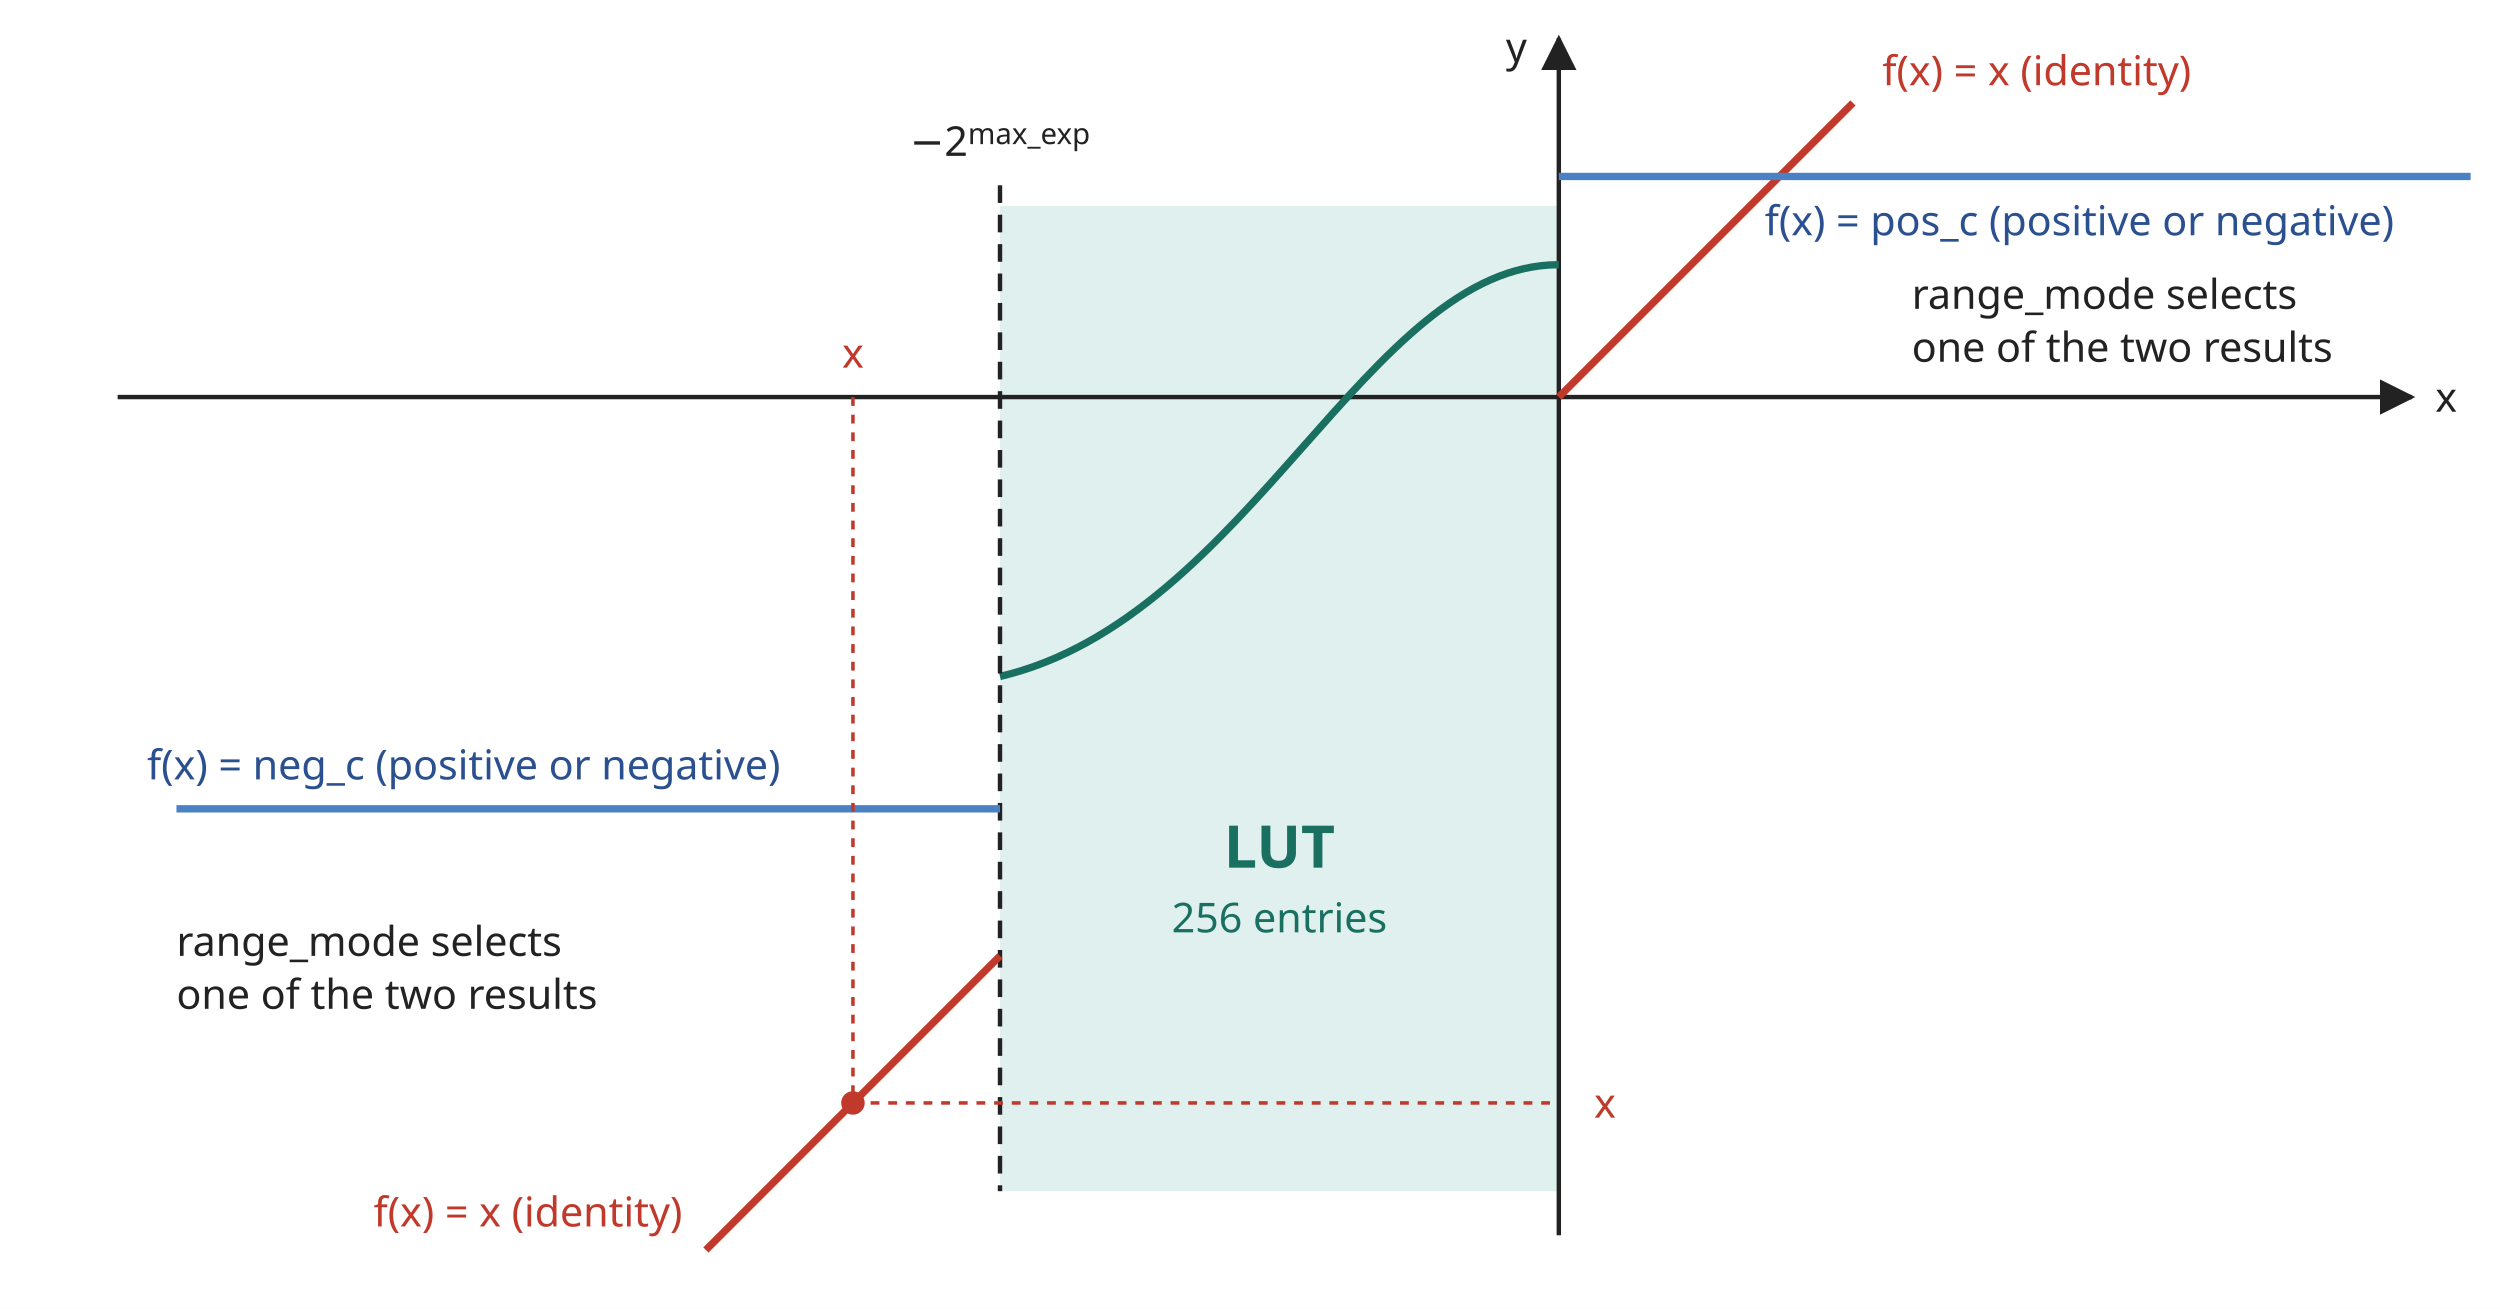
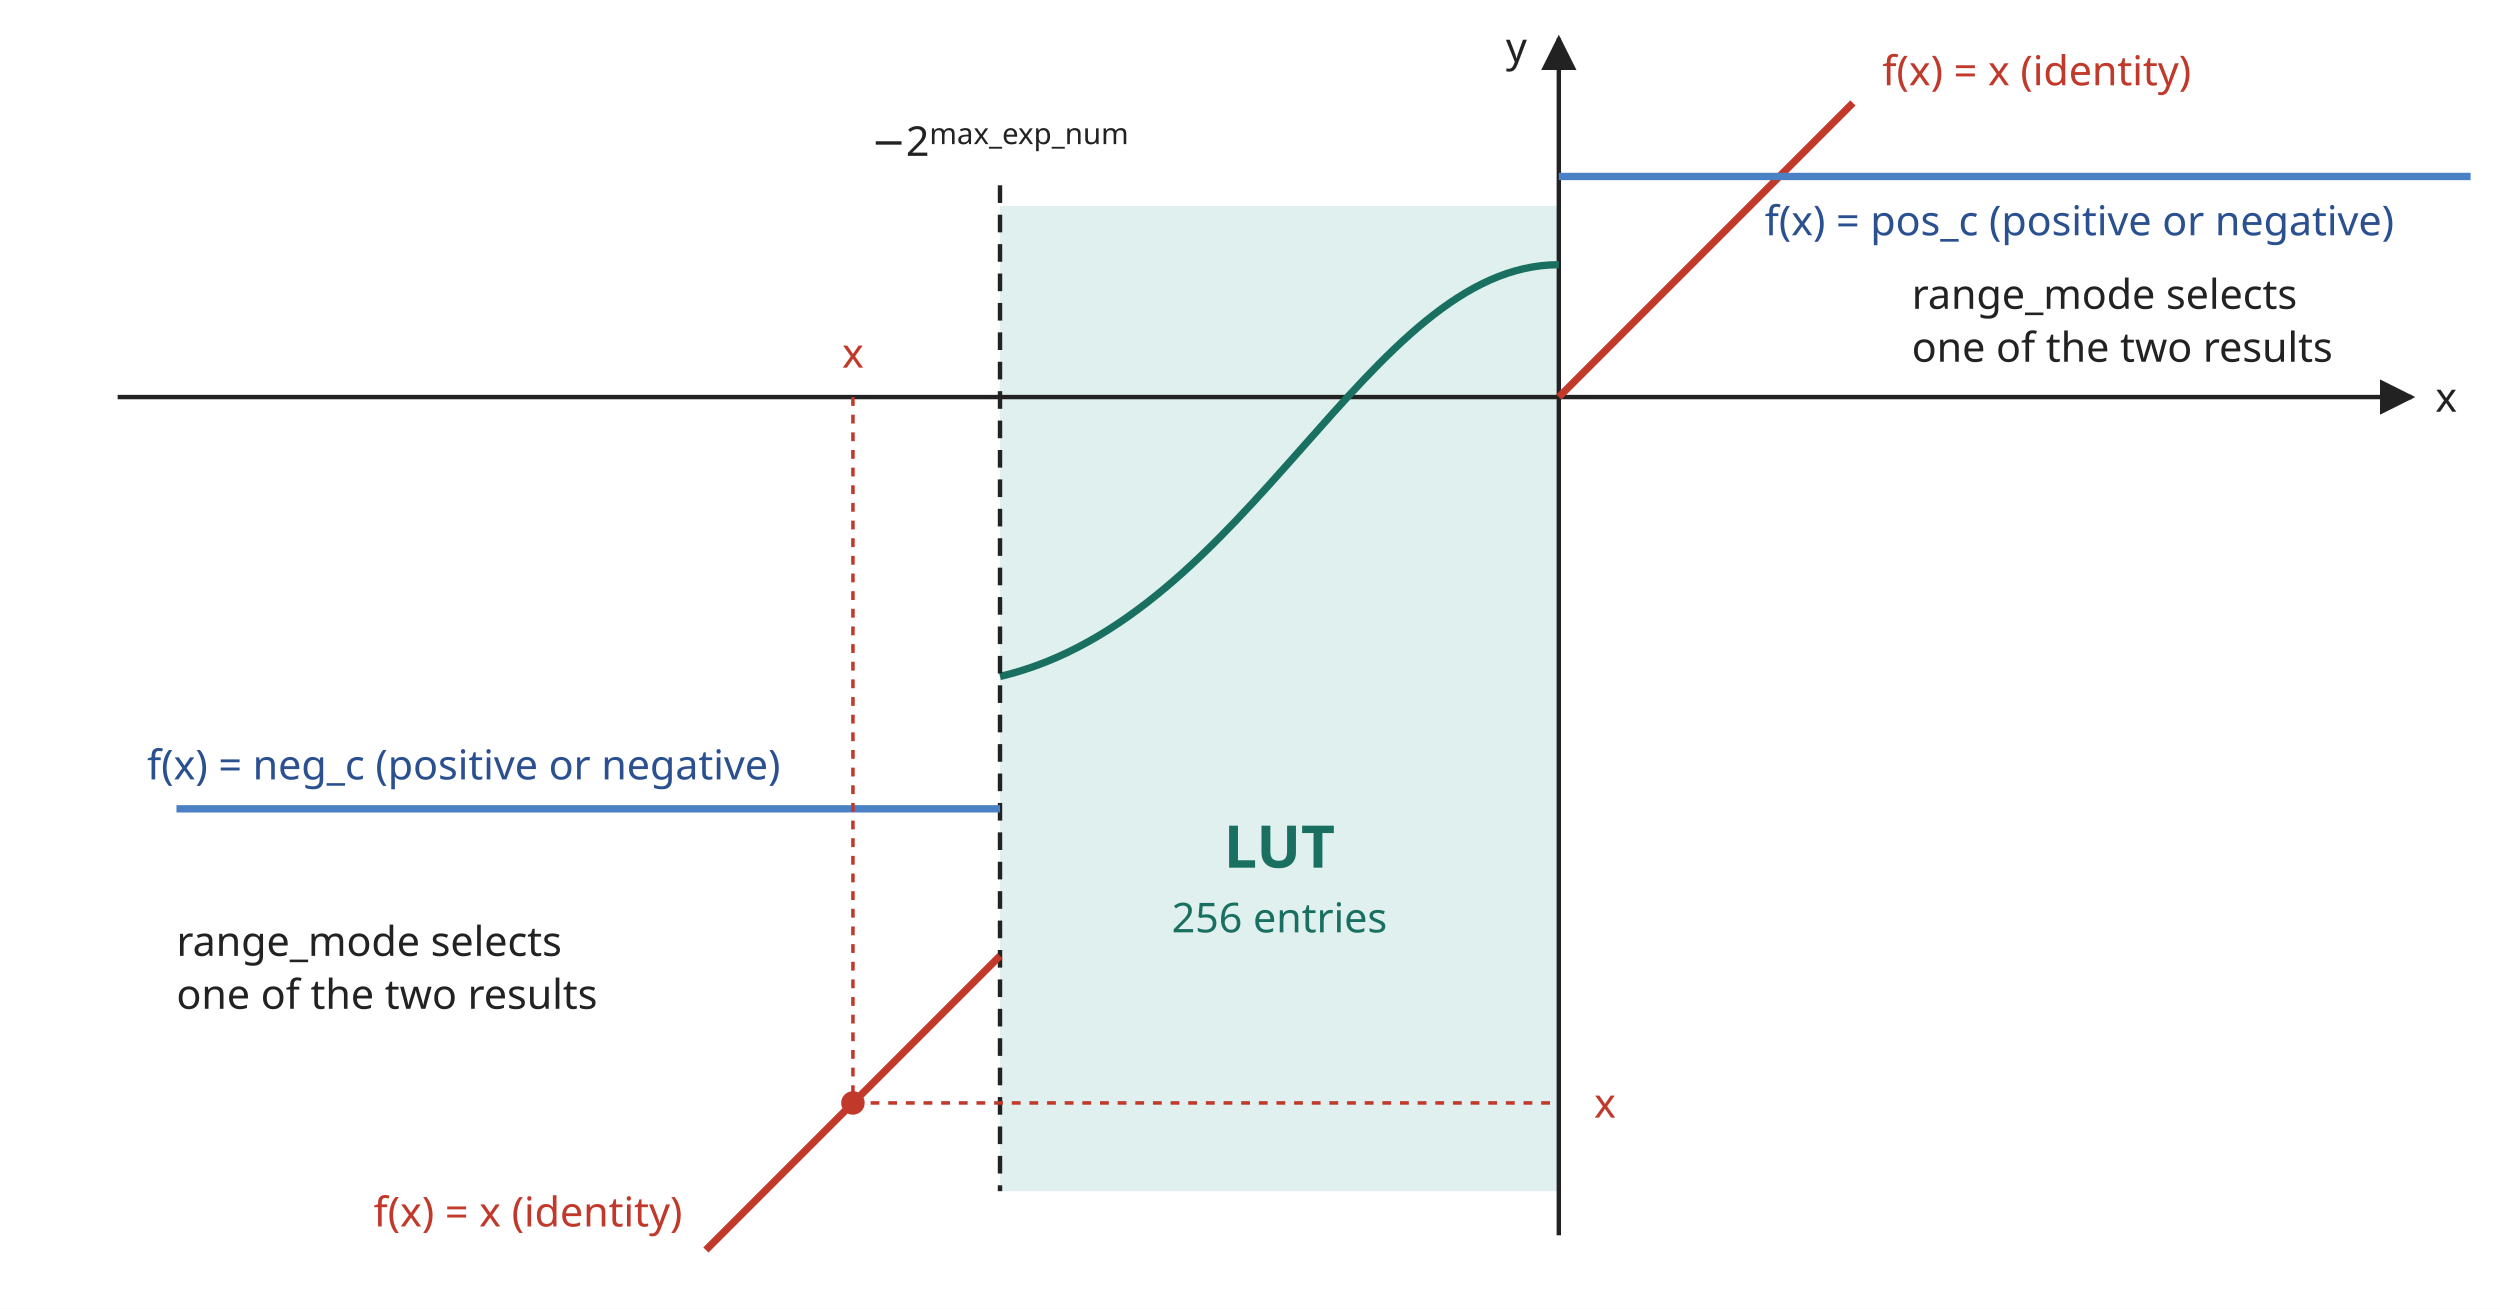
<svg xmlns="http://www.w3.org/2000/svg" viewBox="0 -25 850 445" width="850" height="445" font-family="sans-serif" font-size="14">
  <defs>
    <marker id="axis" viewBox="0 0 10 10" refX="9" refY="5" markerWidth="8" markerHeight="8" orient="auto-start-reverse">
      <path d="M0 0 L10 5 L0 10 z" fill="#222" />
    </marker>
  </defs>
  <rect y="-25" width="850" height="445" fill="#fff" />
  <rect x="340" y="45" width="190" height="335" fill="#2e9e8c" fill-opacity="0.15" />
  <text x="435" y="270" text-anchor="middle" font-size="20" font-weight="bold" fill="#1a7060">LUT</text>
  <text x="435" y="292" text-anchor="middle" fill="#1a7060">256 entries</text>
  <line x1="40" y1="110" x2="820" y2="110" stroke="#222" stroke-width="1.5" marker-end="url(#axis)" />
  <line x1="530" y1="395" x2="530" y2="-12" stroke="#222" stroke-width="1.5" marker-end="url(#axis)" />
  <text x="828" y="115" fill="#222">x</text>
  <text x="512" y="-4" fill="#222">y</text>
  <path d="M530 65 C 465 65, 425 185, 340 205" fill="none" stroke="#1a7060" stroke-width="2.5" />
  <line x1="340" y1="38" x2="340" y2="380" stroke="#222" stroke-width="1.5" stroke-dasharray="6 4" />
-   <text x="340" y="28" text-anchor="middle" fill="#222">−2<tspan baseline-shift="super" font-size="10">max_exp</tspan>
+   <text x="340" y="28" text-anchor="middle" fill="#222">−2<tspan baseline-shift="super" font-size="10">max_exp_num</tspan>
  </text>
  <line x1="340" y1="300" x2="240" y2="400" stroke="#c0392b" stroke-width="2.5" />
  <text x="232" y="392" text-anchor="end" fill="#c0392b">f(x) = x (identity)</text>
  <line x1="60" y1="250" x2="340" y2="250" stroke="#4a80c4" stroke-width="2.5" />
  <text x="50" y="240" fill="#2a5090">f(x) = neg_c (positive or negative)</text>
  <line x1="290" y1="350" x2="530" y2="350" stroke="#c0392b" stroke-width="1.2" stroke-dasharray="3 3" />
  <line x1="290" y1="110" x2="290" y2="350" stroke="#c0392b" stroke-width="1.2" stroke-dasharray="3 3" />
  <circle cx="290" cy="350" r="4" fill="#c0392b" />
  <text x="542" y="355" fill="#c0392b">x</text>
  <text x="290" y="100" text-anchor="middle" fill="#c0392b">x</text>
  <text x="60" y="300" fill="#222">range_mode selects</text>
  <text x="60" y="318" fill="#222">one of the two results</text>
  <line x1="530" y1="110" x2="630" y2="10" stroke="#c0392b" stroke-width="2.5" />
  <text x="640" y="4" fill="#c0392b">f(x) = x (identity)</text>
  <line x1="530" y1="35" x2="840" y2="35" stroke="#4a80c4" stroke-width="2.5" />
  <text x="600" y="55" fill="#2a5090">f(x) = pos_c (positive or negative)</text>
  <text x="650" y="80" fill="#222">range_mode selects</text>
  <text x="650" y="98" fill="#222">one of the two results</text>
</svg>
